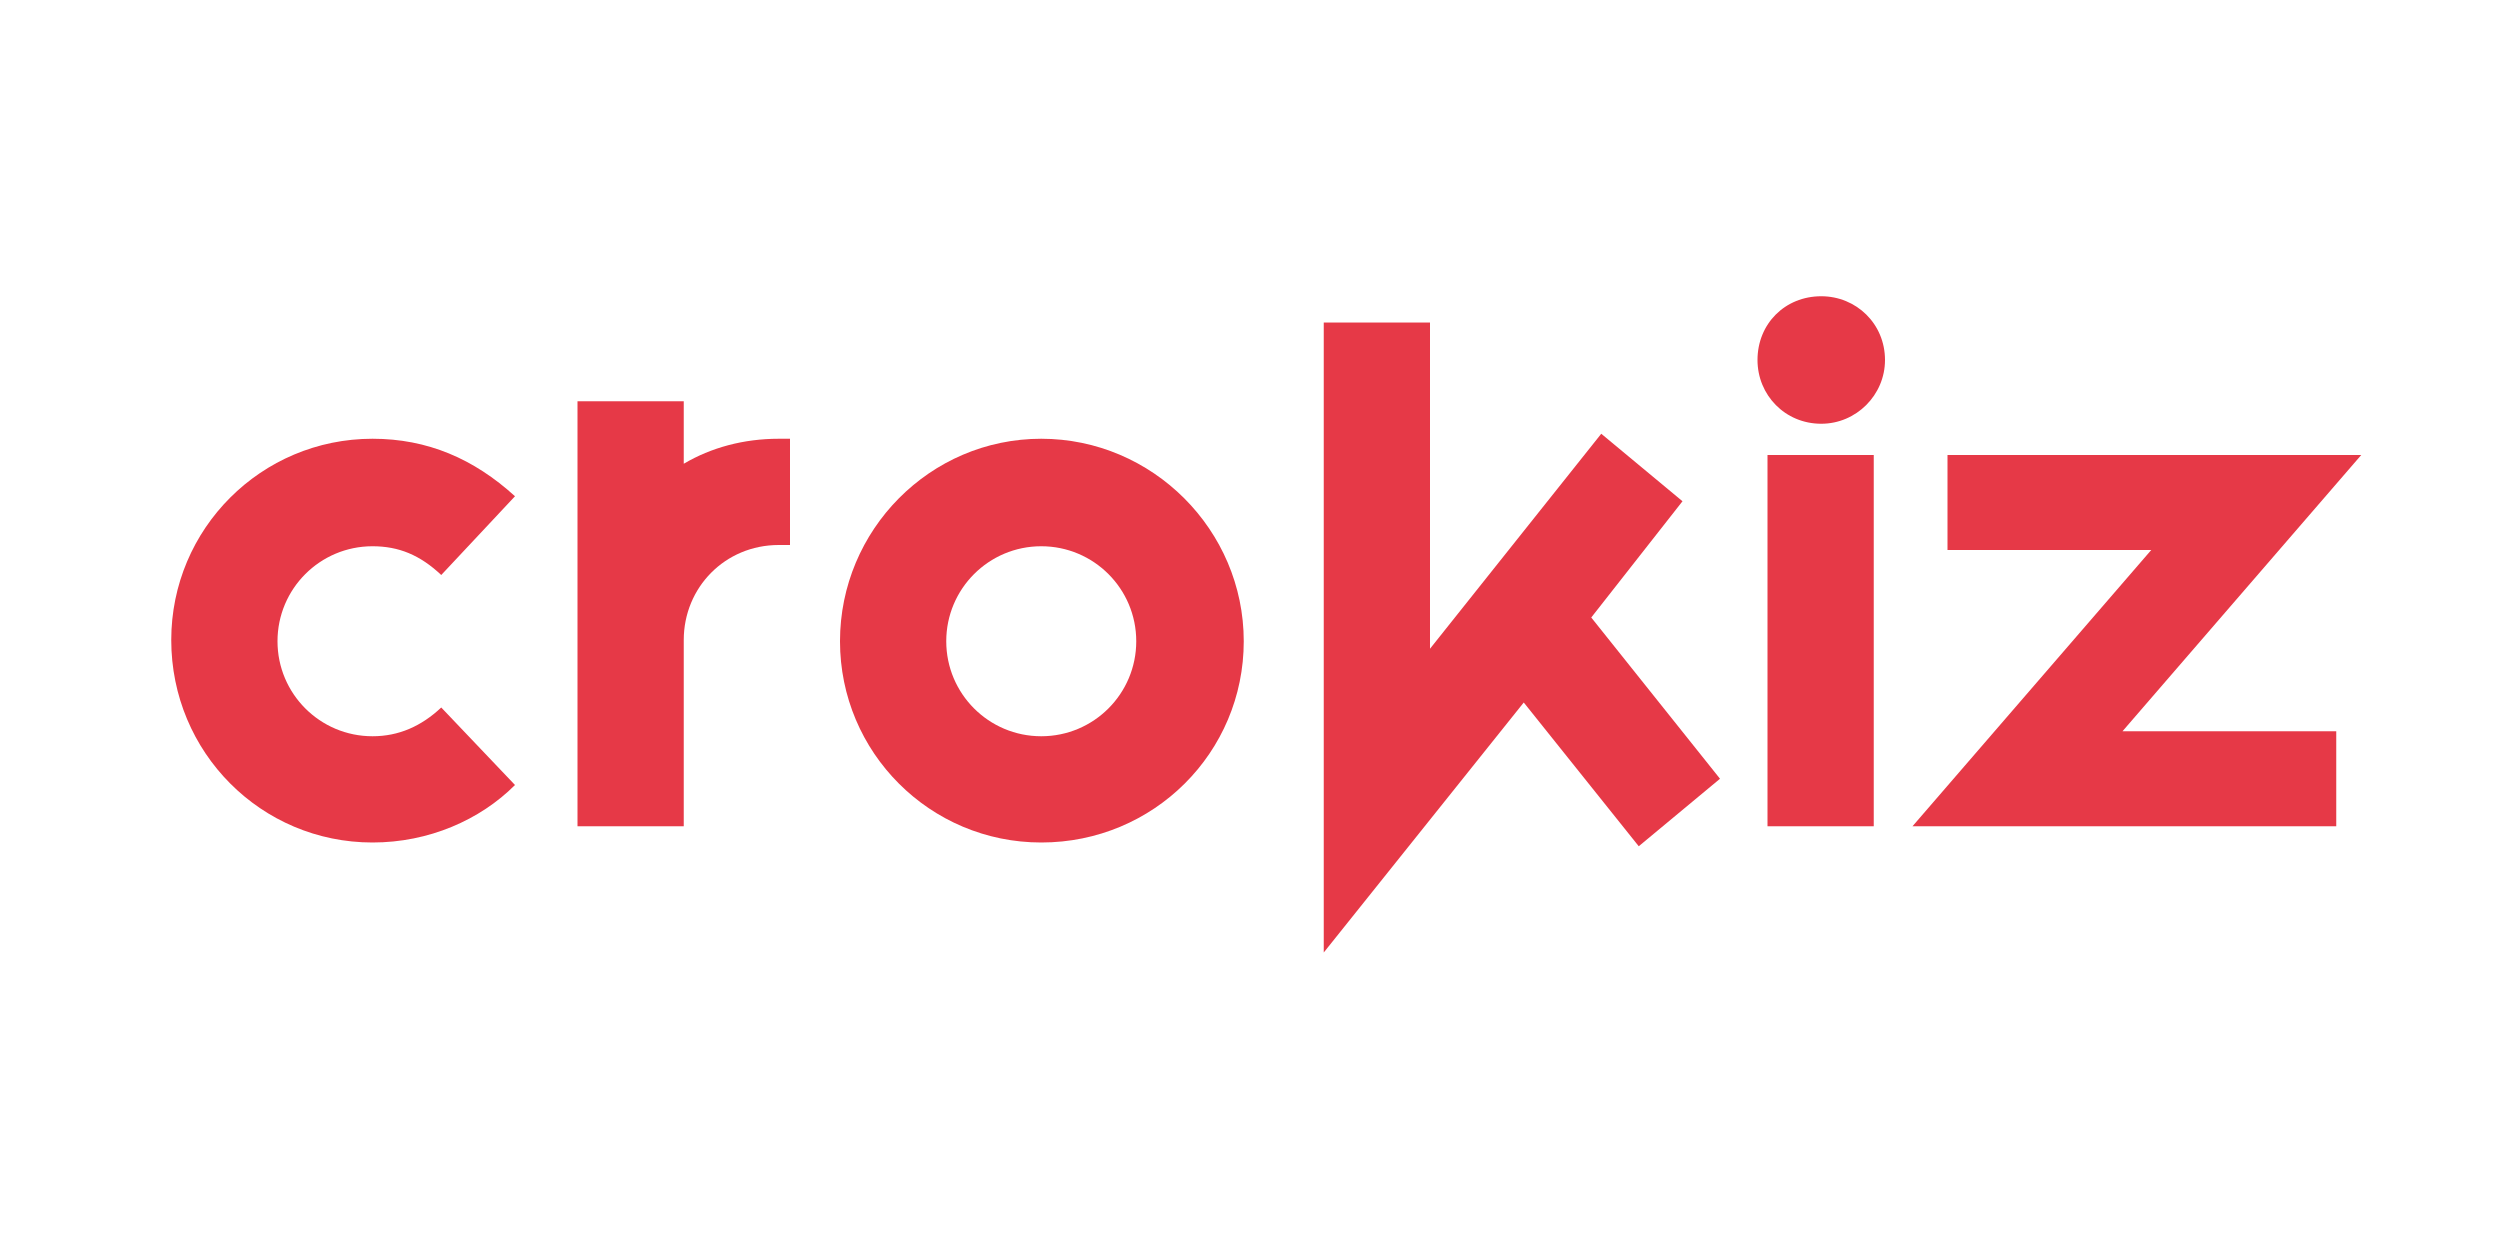
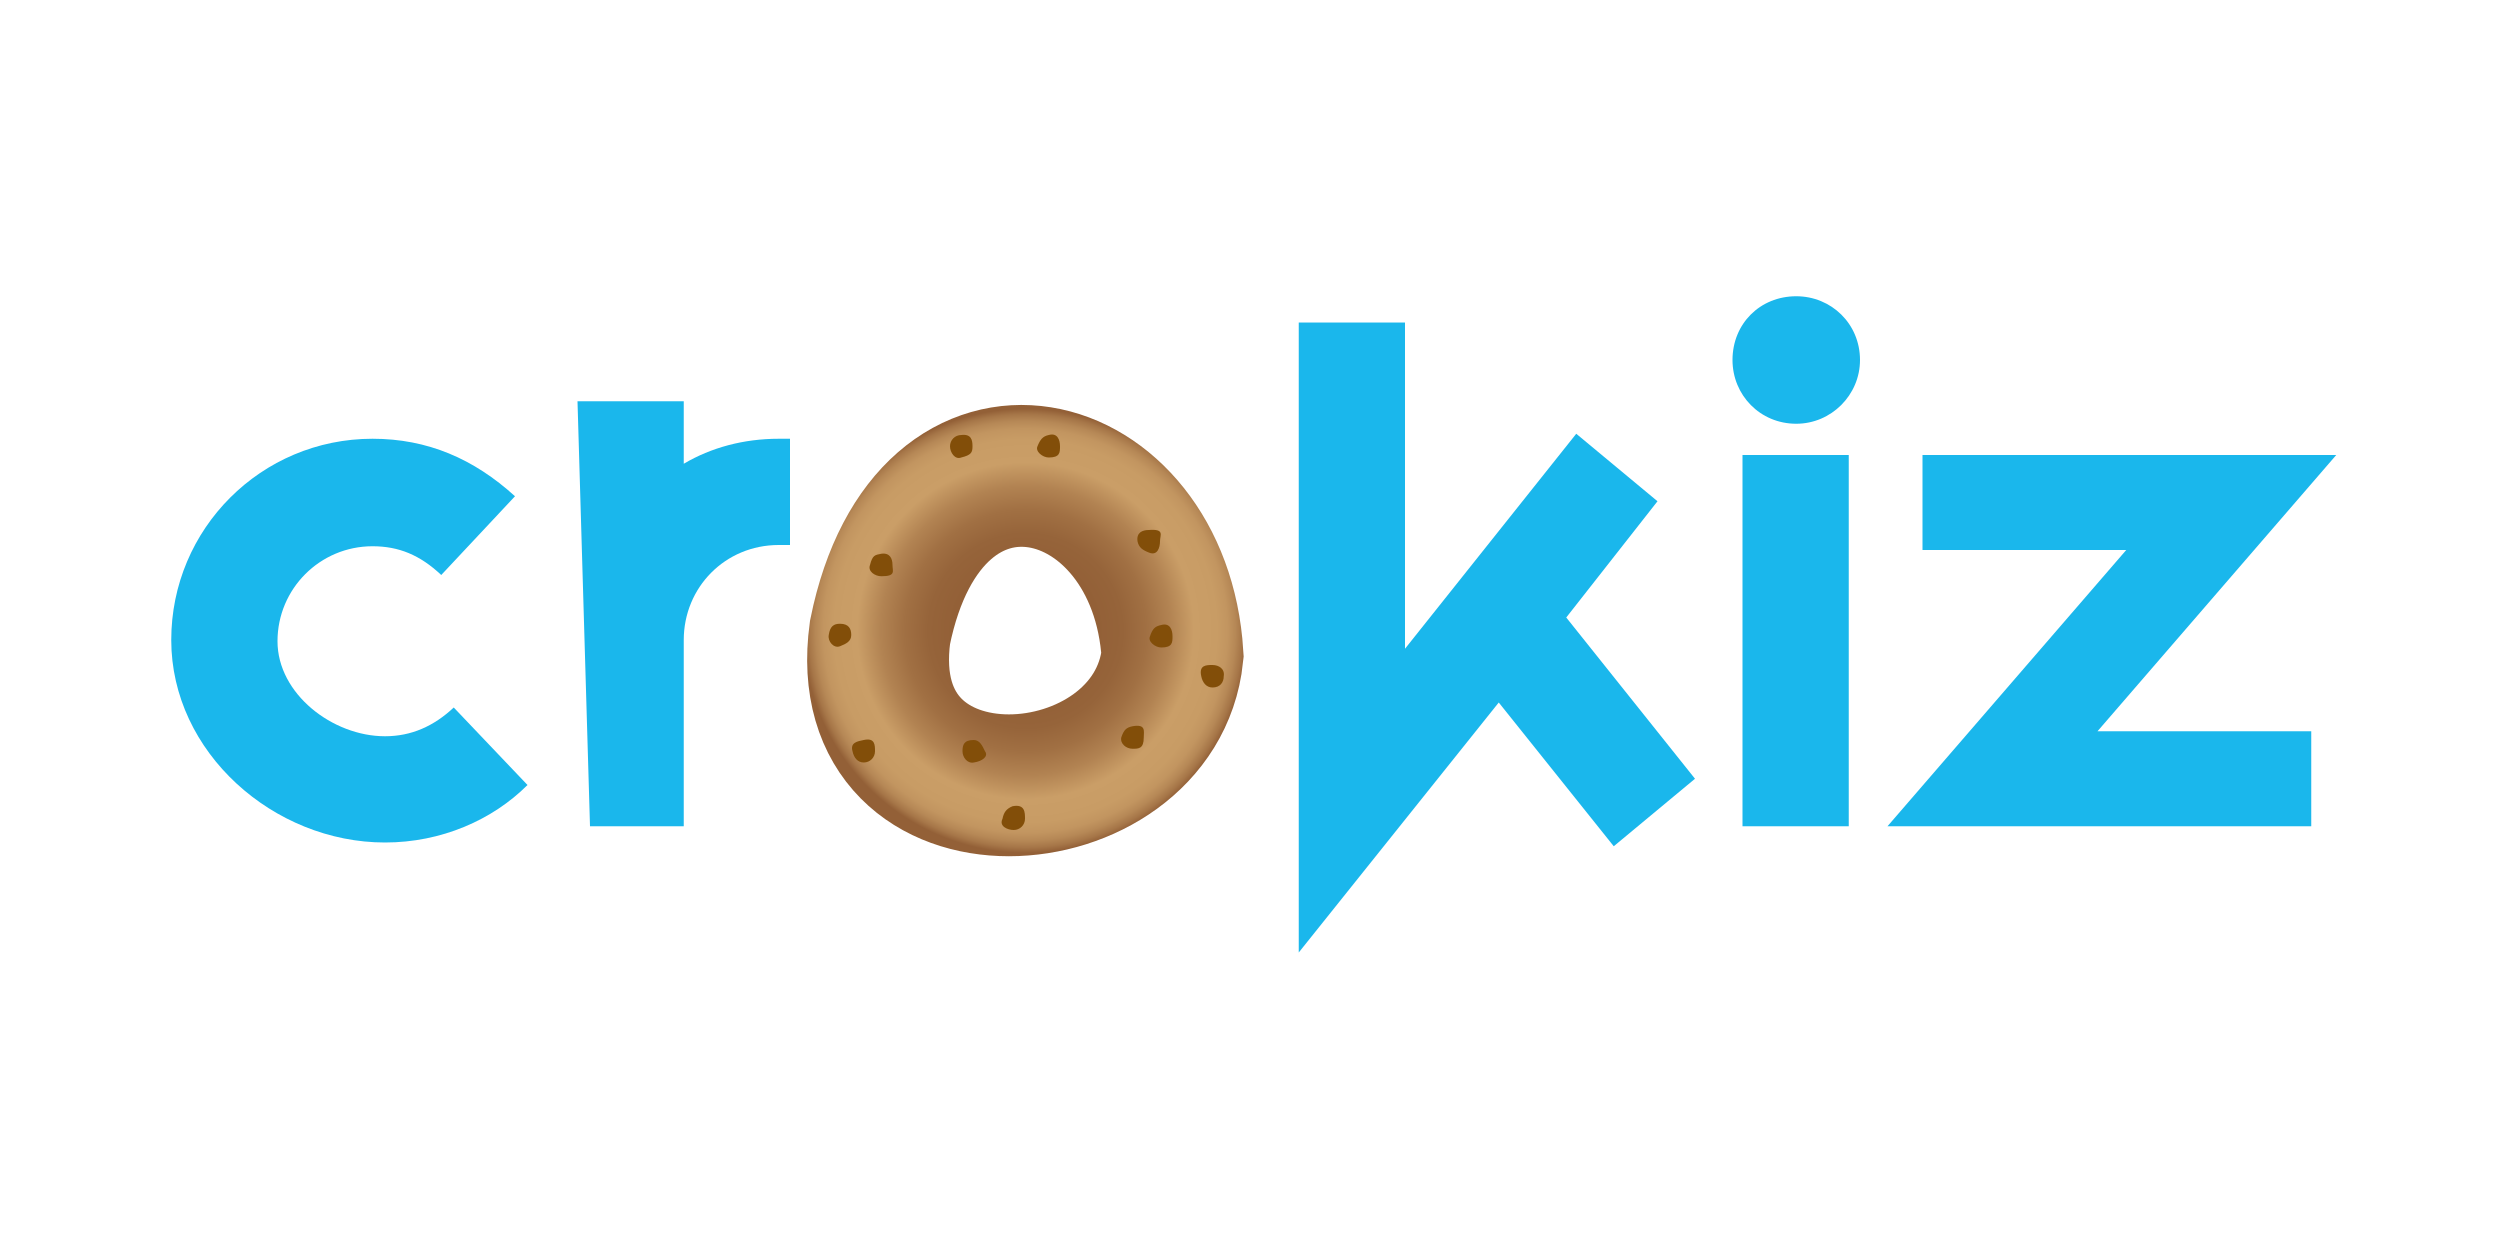
- <svg xmlns="http://www.w3.org/2000/svg" version="1.1" baseProfile="tiny" id="Calque_1" x="0px" y="0px" viewBox="0 0 200 100" overflow="visible" xml:space="preserve">
+ <svg xmlns="http://www.w3.org/2000/svg" version="1.1" baseProfile="tiny" id="Calque_1" x="0px" y="0px" width="200px" height="100px" viewBox="0 0 200 100" overflow="visible" xml:space="preserve">
  <g>
-     <rect x="0.2" y="25.8" fill="none" width="199.8" height="66.3" />
-     <path fill="#E63947" d="M29.8,43.7c-4.2,0-7.6,3.4-7.6,7.6c0,4.2,3.4,7.6,7.6,7.6c2.1,0,3.9-0.8,5.5-2.3l5.9,6.2   c-2.8,2.8-6.9,4.6-11.4,4.6c-8.9,0-16.1-7.2-16.1-16.2c0-8.9,7.2-16.1,16.1-16.1c4.4,0,8.1,1.6,11.4,4.6L35.3,46   C33.6,44.4,31.9,43.7,29.8,43.7z" />
-     <path fill="#E63947" d="M54.7,32.1v5c2.2-1.3,4.8-2,7.6-2h0.9v8.5h-0.9c-4.3,0-7.6,3.4-7.6,7.6v14.9h-8.5v-34H54.7z" />
-     <path fill="#E63947" d="M99.5,51.3c0,8.9-7.2,16.1-16.2,16.1c-8.9,0-16.1-7.2-16.1-16.1c0-8.9,7.2-16.2,16.1-16.2   C92.2,35.1,99.5,42.4,99.5,51.3z M75.7,51.3c0,4.2,3.4,7.6,7.6,7.6c4.2,0,7.6-3.4,7.6-7.6c0-4.2-3.4-7.6-7.6-7.6   C79.1,43.7,75.7,47.1,75.7,51.3z" />
-     <path fill="#E63947" d="M105.9,76.2V25.8h8.5v26.1l13.7-17.2l6.5,5.4l-7.3,9.3l10.3,12.9l-6.5,5.4l-9.2-11.5L105.9,76.2z" />
-     <path fill="#E63947" d="M145.7,33.9c-2.9,0-5.1-2.3-5.1-5.1c0-2.9,2.2-5.1,5.1-5.1c2.8,0,5.1,2.2,5.1,5.1   C150.8,31.6,148.5,33.9,145.7,33.9z M149.9,66.1h-8.5V36.4h8.5V66.1z" />
-     <path fill="#E63947" d="M188.9,36.4l-19.1,22.1h17.1v7.6H153l19.1-22.1h-16.3v-7.6H188.9z" />
+     <path fill="#1AB7EC" d="M29.8,43.7c-4.2,0-7.6,3.4-7.6,7.6s4.4,7.6,8.6,7.6c2.1,0,3.9-0.8,5.5-2.3l5.9,6.2   c-2.8,2.8-6.9,4.6-11.4,4.6c-8.9,0-17.1-7.2-17.1-16.2c0-8.9,7.2-16.1,16.1-16.1c4.4,0,8.1,1.6,11.4,4.6L35.3,46   C33.6,44.4,31.9,43.7,29.8,43.7z" />
+     <path fill="#1AB7EC" d="M54.7,32.1v5c2.2-1.3,4.8-2,7.6-2h0.9v8.5h-0.9c-4.3,0-7.6,3.4-7.6,7.6v14.9h-7.5l-1-34H54.7z" />
+     <path fill="#1AB7EC" d="M103.9,76.2V25.8h8.5v26.1l13.7-17.2l6.5,5.4l-7.3,9.3l10.3,12.9l-6.5,5.4l-9.2-11.5L103.9,76.2z" />
+     <path fill="#1AB7EC" d="M143.7,33.9c-2.9,0-5.1-2.3-5.1-5.1c0-2.9,2.2-5.1,5.1-5.1c2.8,0,5.1,2.2,5.1,5.1   C148.8,31.6,146.5,33.9,143.7,33.9z M147.9,66.1h-8.5V36.4h8.5V66.1z" />
+     <path fill="#1AB7EC" d="M186.9,36.4l-19.1,22.1h17.1v7.6H151L170.1,44h-16.3v-7.6H186.9z" />
  </g>
  <g>
- </g>
-   <g>
- </g>
-   <g>
- </g>
-   <g>
- </g>
-   <g>
- </g>
-   <g>
- </g>
+     <radialGradient id="SVGID_1_" cx="82.043" cy="50.467" r="17.769" gradientUnits="userSpaceOnUse">
+       <stop offset="0.326" style="stop-color:#936037" />
+       <stop offset="0.438" style="stop-color:#96643A" />
+       <stop offset="0.546" style="stop-color:#A17043" />
+       <stop offset="0.652" style="stop-color:#B28352" />
+       <stop offset="0.758" style="stop-color:#CA9E67" />
+       <stop offset="0.862" style="stop-color:#C89C65" />
+       <stop offset="0.91" style="stop-color:#C29560" />
+       <stop offset="0.945" style="stop-color:#B68856" />
+       <stop offset="0.975" style="stop-color:#A67648" />
+       <stop offset="1" style="stop-color:#936037" />
+     </radialGradient>
+     <path fill="none" stroke="url(#SVGID_1_)" stroke-width="11.348" stroke-miterlimit="10" d="M93.8,52.4   c-1.4,13.3-25.7,15.1-23.4-1.8C74.3,31.3,92.8,36.2,93.8,52.4z" />
+     <radialGradient id="SVGID_2_" cx="73.706" cy="39.897" r="0" gradientUnits="userSpaceOnUse">
+       <stop offset="0.326" style="stop-color:#936037" />
+       <stop offset="0.438" style="stop-color:#96643A" />
+       <stop offset="0.546" style="stop-color:#A17043" />
+       <stop offset="0.652" style="stop-color:#B28352" />
+       <stop offset="0.758" style="stop-color:#CA9E67" />
+       <stop offset="0.862" style="stop-color:#C89C65" />
+       <stop offset="0.91" style="stop-color:#C29560" />
+       <stop offset="0.945" style="stop-color:#B68856" />
+       <stop offset="0.975" style="stop-color:#A67648" />
+       <stop offset="1" style="stop-color:#936037" />
+     </radialGradient>
+     <path fill="none" stroke="url(#SVGID_2_)" stroke-miterlimit="10" d="M73.7,39.9" />
+     <radialGradient id="SVGID_3_" cx="84.83" cy="33.921" r="0" gradientUnits="userSpaceOnUse">
+       <stop offset="0.326" style="stop-color:#936037" />
+       <stop offset="0.438" style="stop-color:#96643A" />
+       <stop offset="0.546" style="stop-color:#A17043" />
+       <stop offset="0.652" style="stop-color:#B28352" />
+       <stop offset="0.758" style="stop-color:#CA9E67" />
+       <stop offset="0.862" style="stop-color:#C89C65" />
+       <stop offset="0.91" style="stop-color:#C29560" />
+       <stop offset="0.945" style="stop-color:#B68856" />
+       <stop offset="0.975" style="stop-color:#A67648" />
+       <stop offset="1" style="stop-color:#936037" />
+     </radialGradient>
+     <path fill="none" stroke="url(#SVGID_3_)" stroke-miterlimit="10" d="M84.8,33.9" />
+     <radialGradient id="SVGID_4_" cx="67.326" cy="49.748" r="0" gradientUnits="userSpaceOnUse">
+       <stop offset="0.326" style="stop-color:#936037" />
+       <stop offset="0.438" style="stop-color:#96643A" />
+       <stop offset="0.546" style="stop-color:#A17043" />
+       <stop offset="0.652" style="stop-color:#B28352" />
+       <stop offset="0.758" style="stop-color:#CA9E67" />
+       <stop offset="0.862" style="stop-color:#C89C65" />
+       <stop offset="0.91" style="stop-color:#C29560" />
+       <stop offset="0.945" style="stop-color:#B68856" />
+       <stop offset="0.975" style="stop-color:#A67648" />
+       <stop offset="1" style="stop-color:#936037" />
+     </radialGradient>
+     <path fill="none" stroke="url(#SVGID_4_)" stroke-miterlimit="10" d="M67.3,49.7" />
+     <radialGradient id="SVGID_5_" cx="95.152" cy="41.845" r="0" gradientUnits="userSpaceOnUse">
+       <stop offset="0.326" style="stop-color:#936037" />
+       <stop offset="0.438" style="stop-color:#96643A" />
+       <stop offset="0.546" style="stop-color:#A17043" />
+       <stop offset="0.652" style="stop-color:#B28352" />
+       <stop offset="0.758" style="stop-color:#CA9E67" />
+       <stop offset="0.862" style="stop-color:#C89C65" />
+       <stop offset="0.91" style="stop-color:#C29560" />
+       <stop offset="0.945" style="stop-color:#B68856" />
+       <stop offset="0.975" style="stop-color:#A67648" />
+       <stop offset="1" style="stop-color:#936037" />
+     </radialGradient>
+     <path fill="none" stroke="url(#SVGID_5_)" stroke-miterlimit="10" d="M95.2,41.8" />
+     <radialGradient id="SVGID_6_" cx="82.778" cy="66.006" r="0" gradientUnits="userSpaceOnUse">
+       <stop offset="0.326" style="stop-color:#936037" />
+       <stop offset="0.438" style="stop-color:#96643A" />
+       <stop offset="0.546" style="stop-color:#A17043" />
+       <stop offset="0.652" style="stop-color:#B28352" />
+       <stop offset="0.758" style="stop-color:#CA9E67" />
+       <stop offset="0.862" style="stop-color:#C89C65" />
+       <stop offset="0.91" style="stop-color:#C29560" />
+       <stop offset="0.945" style="stop-color:#B68856" />
+       <stop offset="0.975" style="stop-color:#A67648" />
+       <stop offset="1" style="stop-color:#936037" />
+     </radialGradient>
+     <path fill="none" stroke="url(#SVGID_6_)" stroke-miterlimit="10" d="M82.8,66" />
+     <radialGradient id="SVGID_7_" cx="97.522" cy="54.123" r="0" gradientUnits="userSpaceOnUse">
+       <stop offset="0.326" style="stop-color:#936037" />
+       <stop offset="0.438" style="stop-color:#96643A" />
+       <stop offset="0.546" style="stop-color:#A17043" />
+       <stop offset="0.652" style="stop-color:#B28352" />
+       <stop offset="0.758" style="stop-color:#CA9E67" />
+       <stop offset="0.862" style="stop-color:#C89C65" />
+       <stop offset="0.91" style="stop-color:#C29560" />
+       <stop offset="0.945" style="stop-color:#B68856" />
+       <stop offset="0.975" style="stop-color:#A67648" />
+       <stop offset="1" style="stop-color:#936037" />
+     </radialGradient>
+     <path fill="none" stroke="url(#SVGID_7_)" stroke-miterlimit="10" d="M97.5,54.1" />
+     <radialGradient id="SVGID_8_" cx="79.537" cy="63.389" r="0" gradientUnits="userSpaceOnUse">
+       <stop offset="0.326" style="stop-color:#936037" />
+       <stop offset="0.438" style="stop-color:#96643A" />
+       <stop offset="0.546" style="stop-color:#A17043" />
+       <stop offset="0.652" style="stop-color:#B28352" />
+       <stop offset="0.758" style="stop-color:#CA9E67" />
+       <stop offset="0.862" style="stop-color:#C89C65" />
+       <stop offset="0.91" style="stop-color:#C29560" />
+       <stop offset="0.945" style="stop-color:#B68856" />
+       <stop offset="0.975" style="stop-color:#A67648" />
+       <stop offset="1" style="stop-color:#936037" />
+     </radialGradient>
+     <path fill="none" stroke="url(#SVGID_8_)" stroke-miterlimit="10" d="M79.5,63.4" />
+     <radialGradient id="SVGID_9_" cx="77.484" cy="37.362" r="0" gradientUnits="userSpaceOnUse">
+       <stop offset="0.326" style="stop-color:#936037" />
+       <stop offset="0.438" style="stop-color:#96643A" />
+       <stop offset="0.546" style="stop-color:#A17043" />
+       <stop offset="0.652" style="stop-color:#B28352" />
+       <stop offset="0.758" style="stop-color:#CA9E67" />
+       <stop offset="0.862" style="stop-color:#C89C65" />
+       <stop offset="0.91" style="stop-color:#C29560" />
+       <stop offset="0.945" style="stop-color:#B68856" />
+       <stop offset="0.975" style="stop-color:#A67648" />
+       <stop offset="1" style="stop-color:#936037" />
+     </radialGradient>
+     <path fill="none" stroke="url(#SVGID_9_)" stroke-miterlimit="10" d="M77.5,37.4" />
+     <radialGradient id="SVGID_10_" cx="70.246" cy="58.444" r="0" gradientUnits="userSpaceOnUse">
+       <stop offset="0.326" style="stop-color:#936037" />
+       <stop offset="0.438" style="stop-color:#96643A" />
+       <stop offset="0.546" style="stop-color:#A17043" />
+       <stop offset="0.652" style="stop-color:#B28352" />
+       <stop offset="0.758" style="stop-color:#CA9E67" />
+       <stop offset="0.862" style="stop-color:#C89C65" />
+       <stop offset="0.91" style="stop-color:#C29560" />
+       <stop offset="0.945" style="stop-color:#B68856" />
+       <stop offset="0.975" style="stop-color:#A67648" />
+       <stop offset="1" style="stop-color:#936037" />
+     </radialGradient>
+     <path fill="none" stroke="url(#SVGID_10_)" stroke-miterlimit="10" d="M70.2,58.4" />
+     <radialGradient id="SVGID_11_" cx="95.212" cy="50.748" r="0" gradientUnits="userSpaceOnUse">
+       <stop offset="0.326" style="stop-color:#936037" />
+       <stop offset="0.438" style="stop-color:#96643A" />
+       <stop offset="0.546" style="stop-color:#A17043" />
+       <stop offset="0.652" style="stop-color:#B28352" />
+       <stop offset="0.758" style="stop-color:#CA9E67" />
+       <stop offset="0.862" style="stop-color:#C89C65" />
+       <stop offset="0.91" style="stop-color:#C29560" />
+       <stop offset="0.945" style="stop-color:#B68856" />
+       <stop offset="0.975" style="stop-color:#A67648" />
+       <stop offset="1" style="stop-color:#936037" />
+     </radialGradient>
+     <path fill="none" stroke="url(#SVGID_11_)" stroke-miterlimit="10" d="M95.2,50.7" />
+   </g>
+   <path fill="#824E09" d="M70.5,44.3c0.7-0.1,0.9,0.4,0.9,0.9s0.3,0.9-0.9,0.9c-0.5,0-1.1-0.4-0.9-0.9C69.8,44.4,70,44.4,70.5,44.3z" />
+   <path fill="#824E09" d="M83.9,34.8c0.7-0.2,0.9,0.4,0.9,0.9s0,0.9-0.9,0.9c-0.5,0-1.1-0.5-0.9-0.9C83.2,35.2,83.4,34.9,83.9,34.8z" />
+   <path fill="#824E09" d="M67.2,49.9c0.7,0,0.9,0.4,0.9,0.9c0,0.5-0.4,0.7-0.9,0.9c-0.5,0.2-1-0.4-0.9-0.9  C66.4,50.1,66.7,49.9,67.2,49.9z" />
+   <path fill="#824E09" d="M91.9,42.4c1.3-0.1,0.9,0.4,0.9,0.9c0,0.5-0.2,1.2-0.9,0.9c-0.5-0.2-0.8-0.4-0.9-0.9  C90.9,42.6,91.4,42.4,91.9,42.4z" />
+   <path fill="#824E09" d="M81,64.5C82,64.3,82,65,82,65.5s-0.4,0.9-0.9,0.9s-1.2-0.3-0.9-0.9C80.3,65,80.5,64.7,81,64.5z" />
+   <path fill="#824E09" d="M90.6,58.1c1.1-0.2,0.9,0.4,0.9,0.9c0,0.9-0.4,0.9-0.9,0.9s-1-0.4-0.9-0.9C89.9,58.4,90.1,58.2,90.6,58.1z" />
+   <path fill="#824E09" d="M97,53.2c0.5,0,1,0.3,0.9,0.9C97.9,54.6,97.6,55,97,55c-0.5,0-0.8-0.4-0.9-0.9C95.9,53.2,96.5,53.2,97,53.2z  " />
+   <path fill="#824E09" d="M77.9,59.2c0.5,0,0.7,0.5,0.9,0.9c0.3,0.4-0.2,0.8-0.9,0.9c-0.5,0.1-0.9-0.4-0.9-0.9  C77,59.6,77.1,59.2,77.9,59.2z" />
+   <path fill="#824E09" d="M76.9,34.8c0.8-0.1,0.9,0.4,0.9,0.9s-0.1,0.7-0.9,0.9c-0.5,0.2-0.9-0.4-0.9-0.9S76.4,34.8,76.9,34.8z" />
+   <path fill="#824E09" d="M69.1,59.2c0.9-0.2,0.9,0.4,0.9,0.9c0,0.5-0.4,0.9-0.9,0.9s-0.8-0.4-0.9-0.9C68,59.4,68.6,59.3,69.1,59.2z" />
+   <path fill="#824E09" d="M92.9,50c0.7-0.2,0.9,0.4,0.9,0.9s0,0.9-0.9,0.9c-0.5,0-1.1-0.5-0.9-0.9C92.2,50.3,92.4,50.1,92.9,50z" />
</svg>
